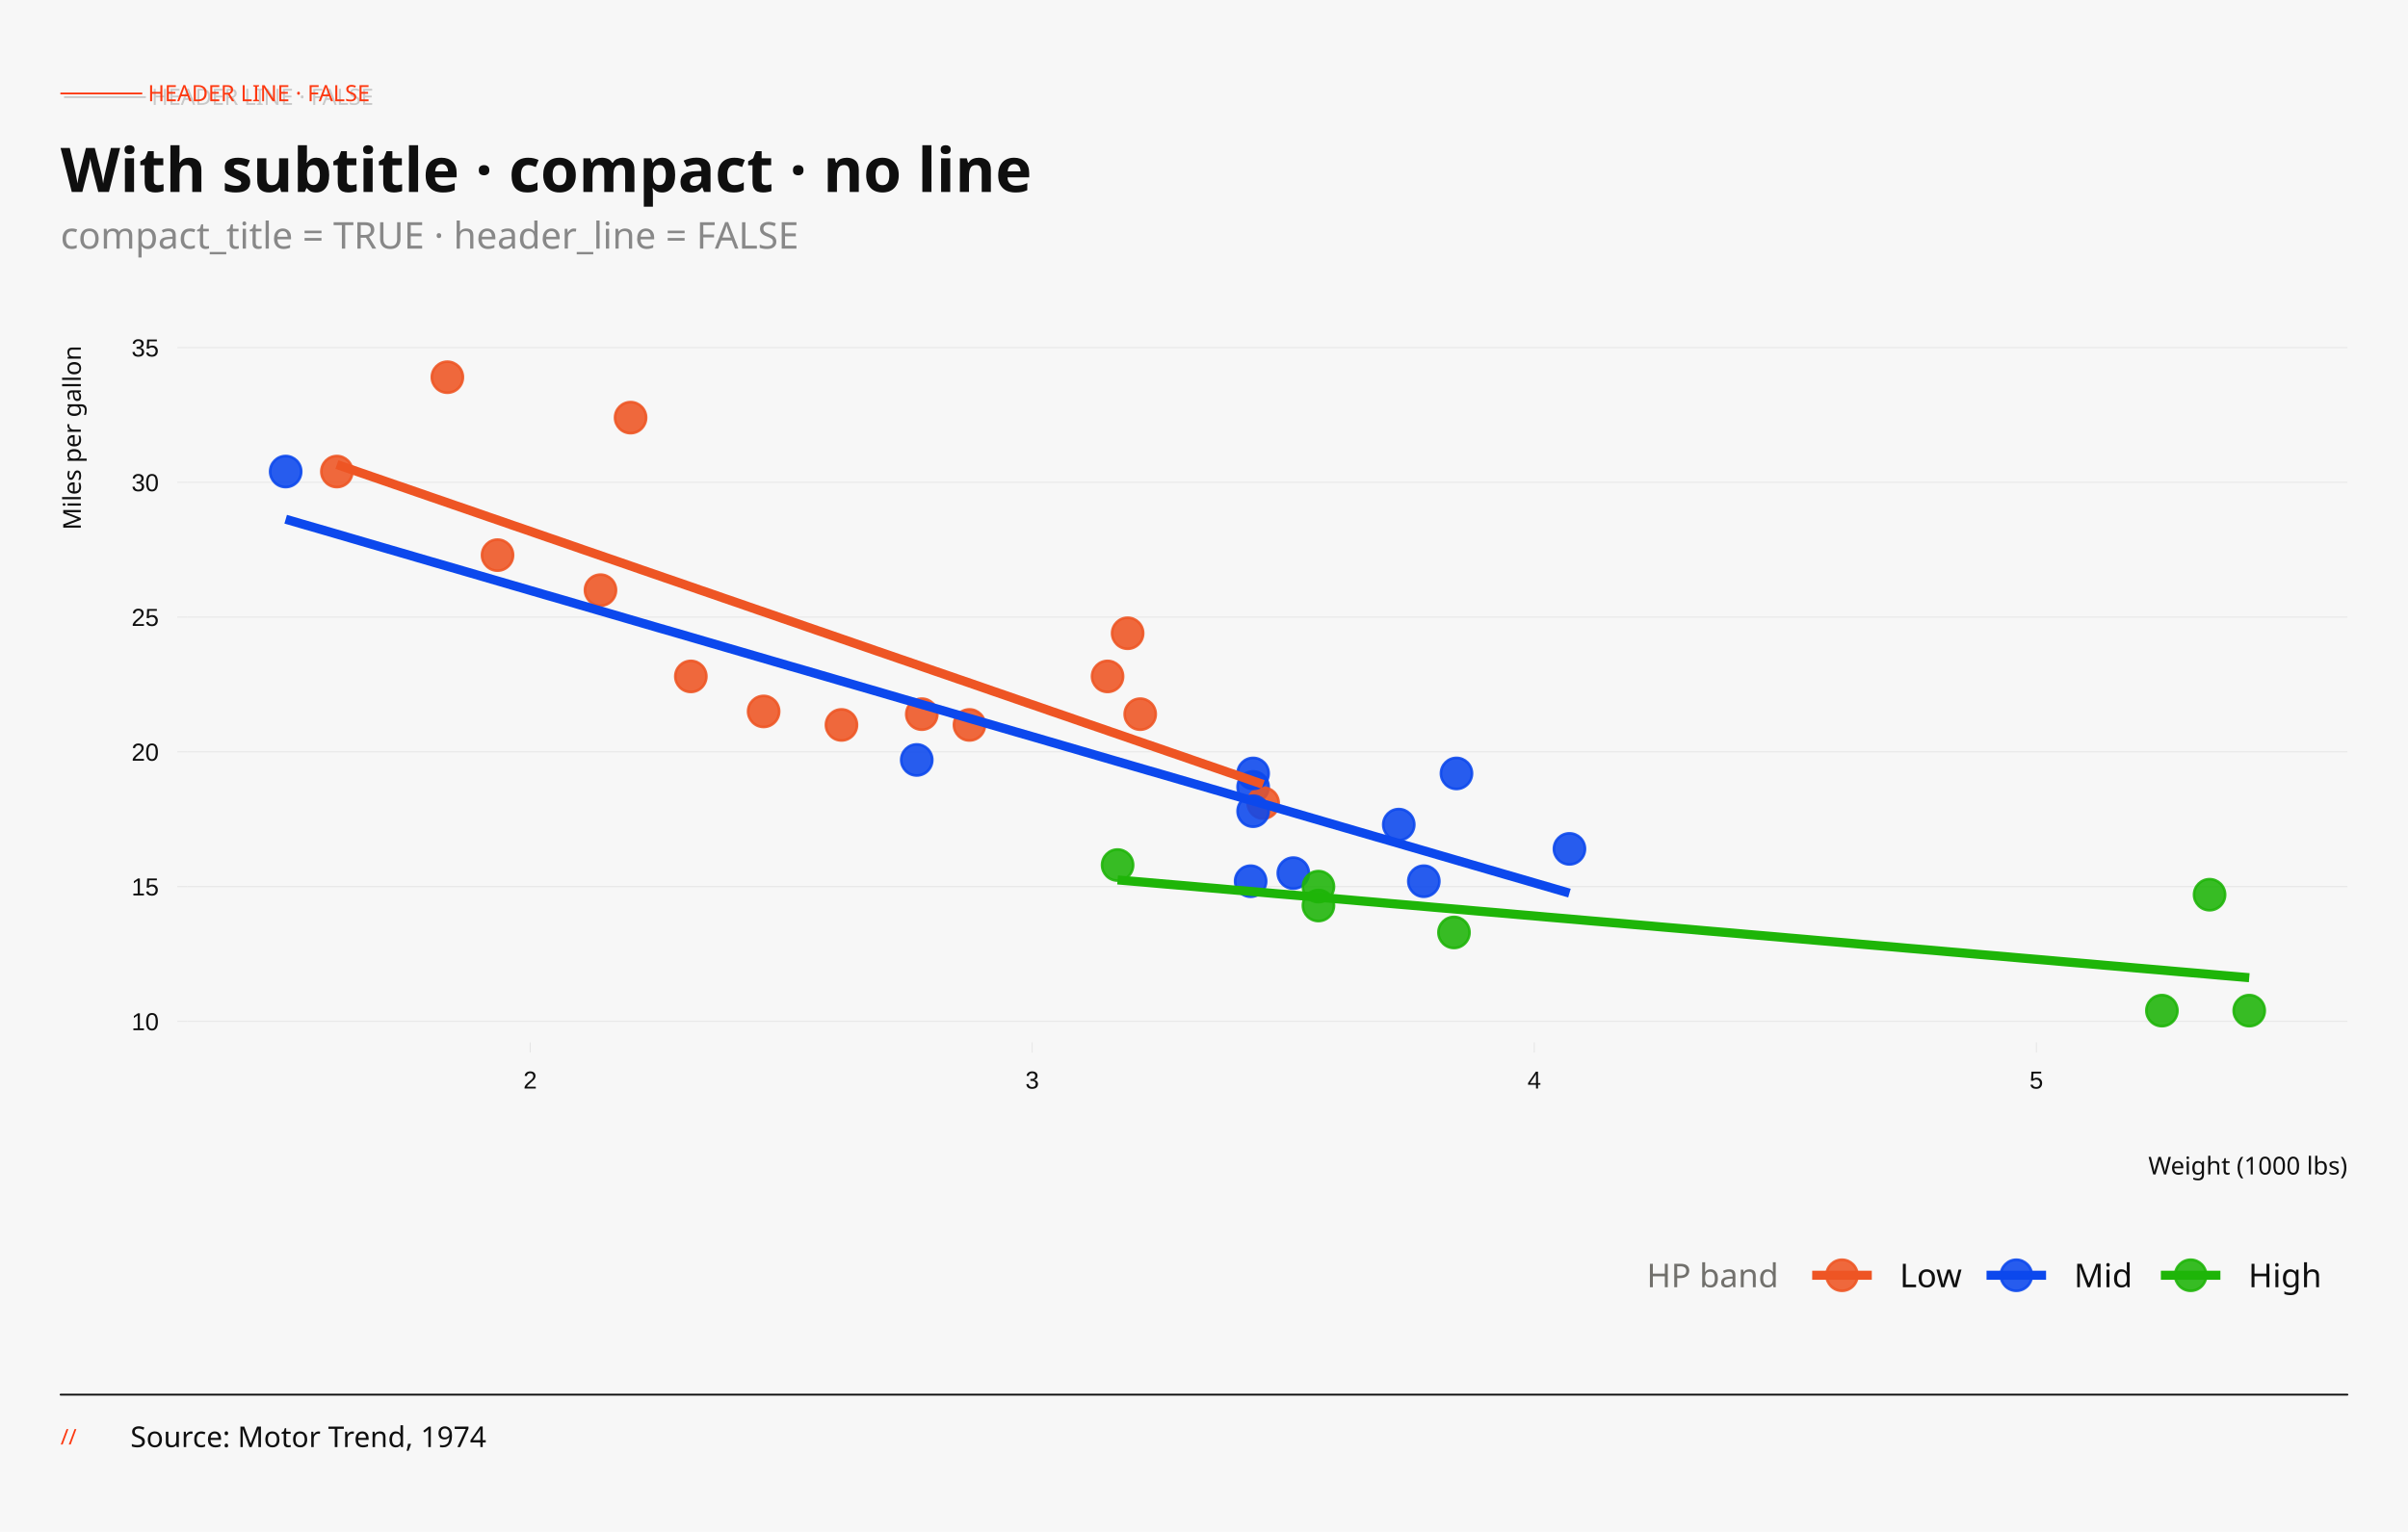
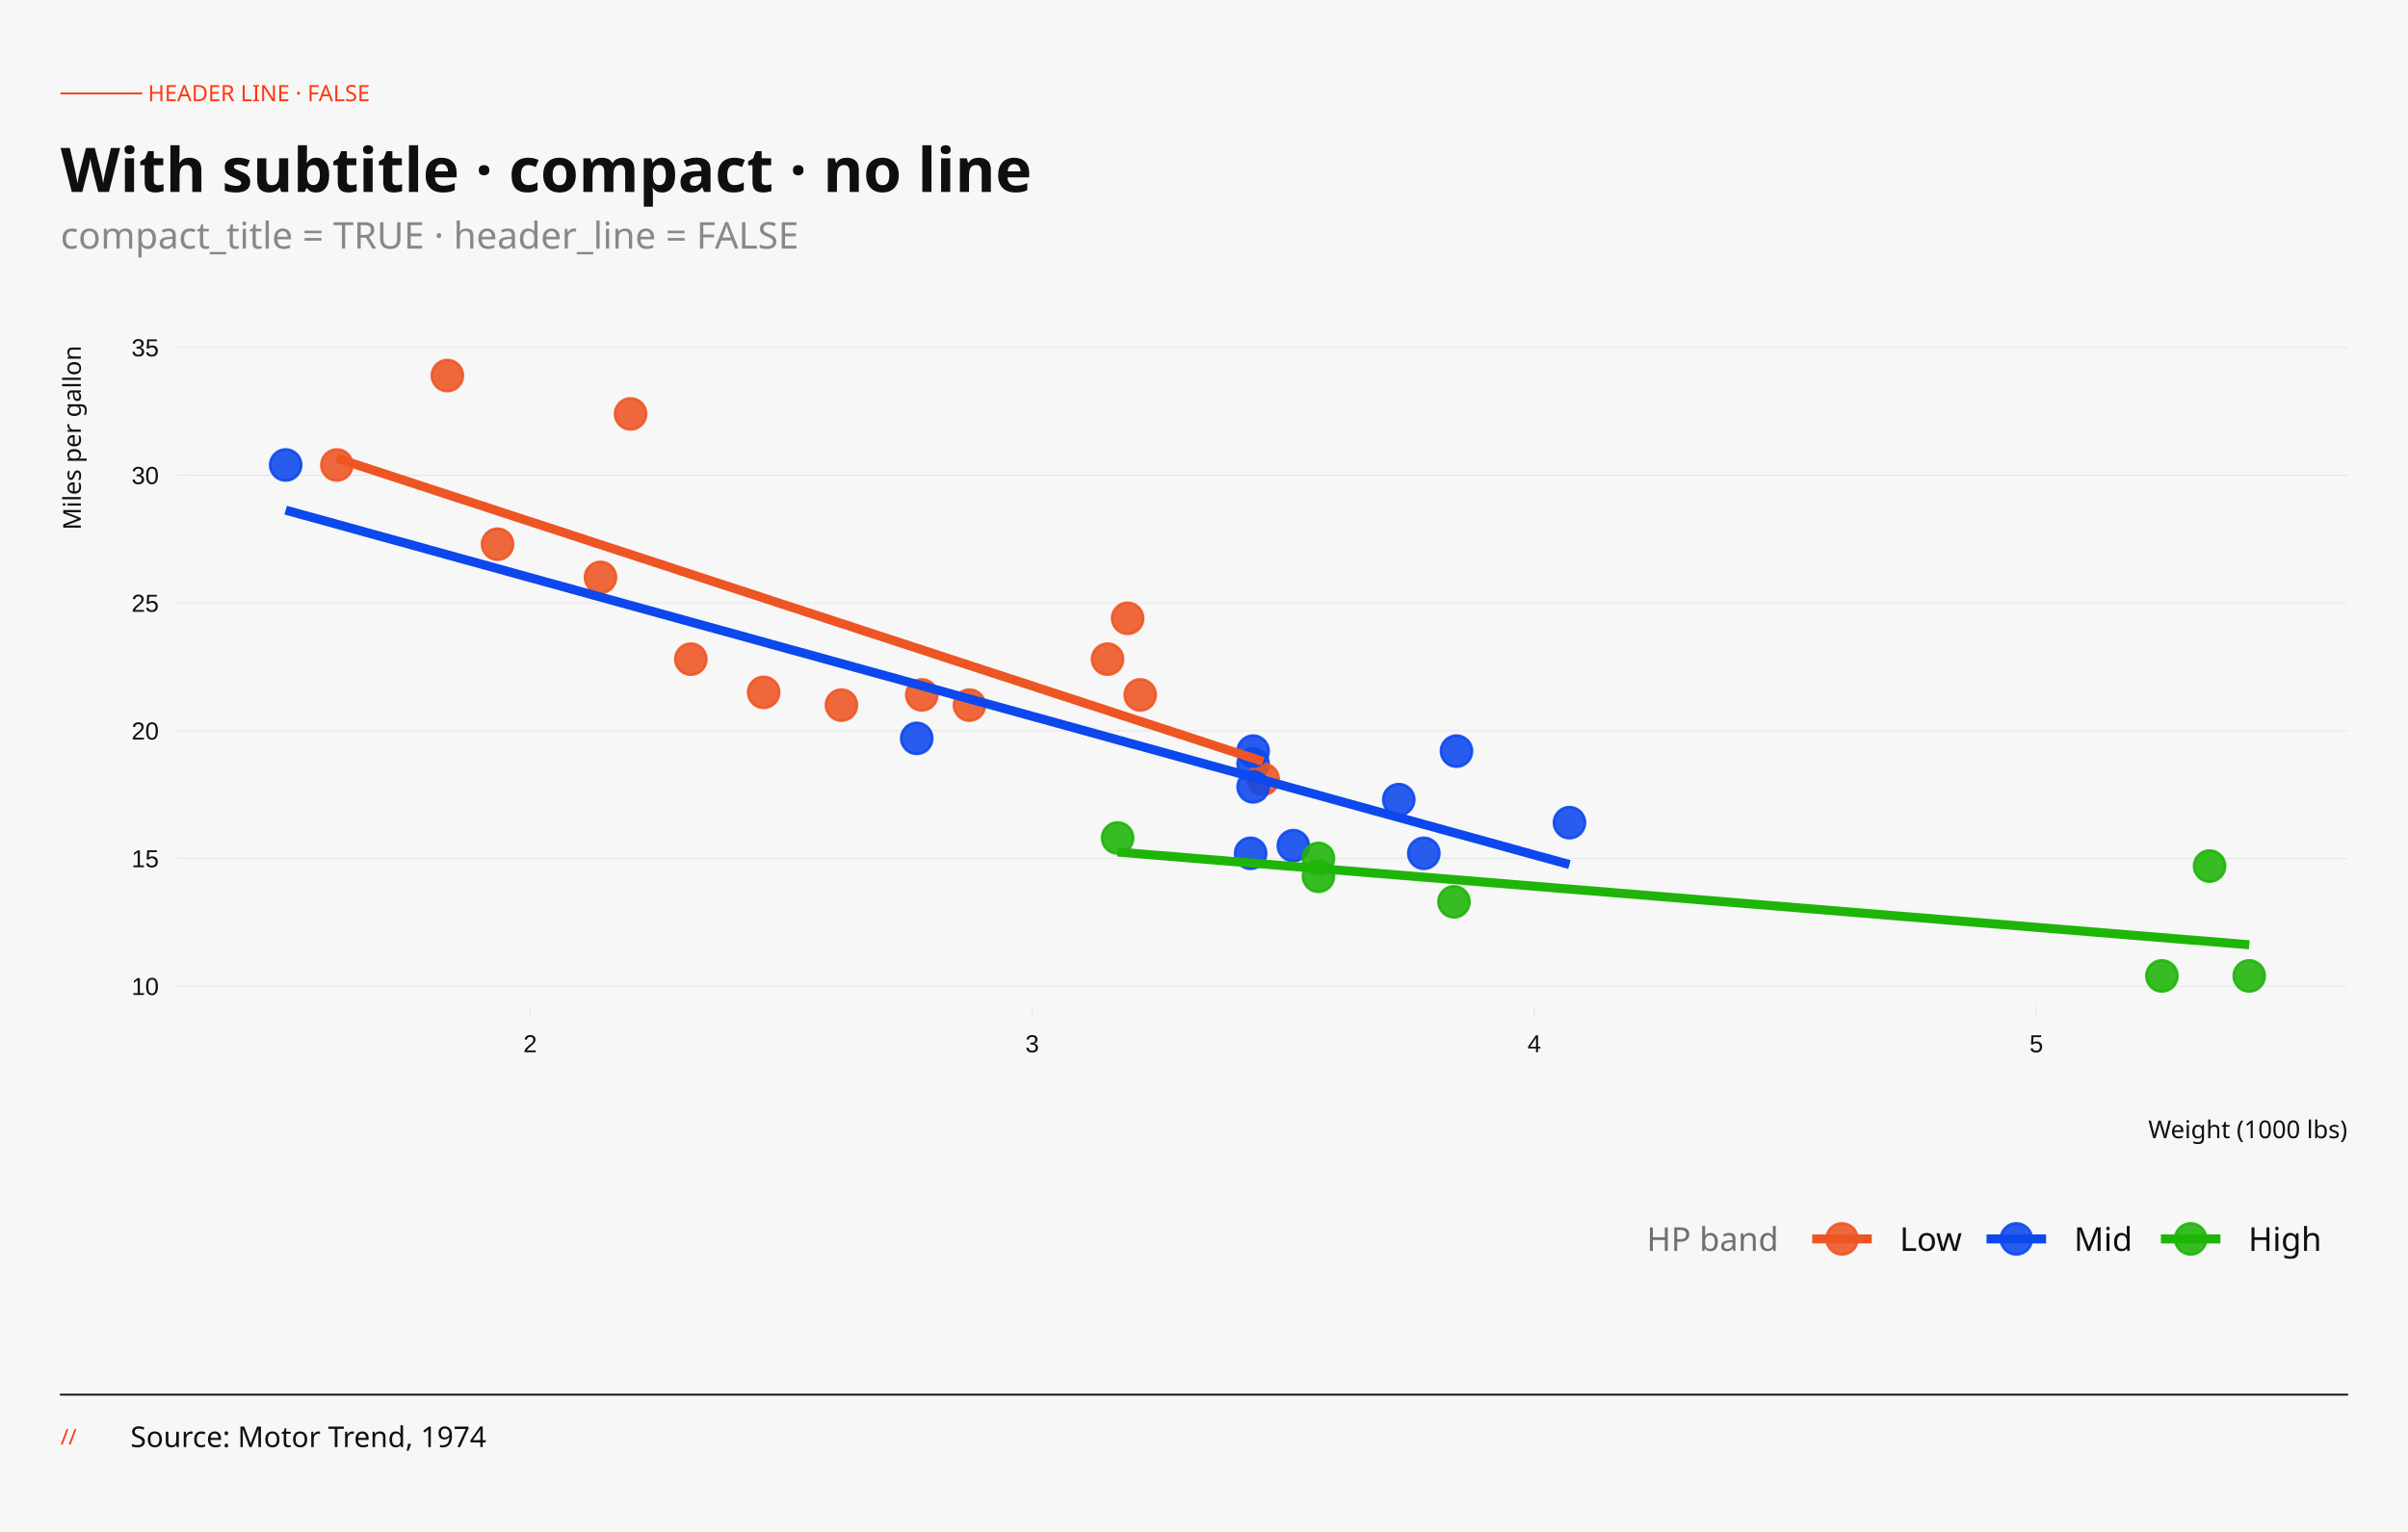
<svg xmlns="http://www.w3.org/2000/svg" width="396.00pt" height="252.00pt" viewBox="0 0 396.00 252.00">
  <g class="svglite">
    <defs>
      <style type="text/css">
    .svglite line, .svglite polyline, .svglite polygon, .svglite path, .svglite rect, .svglite circle {
      fill: none;
      stroke: #000000;
      stroke-linecap: round;
      stroke-linejoin: round;
      stroke-miterlimit: 10.00;
    }
    .svglite text {
      white-space: pre;
    }
    .svglite g.glyphgroup path {
      fill: inherit;
      stroke: none;
    }
  </style>
    </defs>
    <rect width="100%" height="100%" style="stroke: none; fill: none;" />
    <defs>
      <clipPath id="cpMC4wMHwzOTYuMDB8MC4wMHwyNTIuMDA=">
        <rect x="0.00" y="0.00" width="396.00" height="252.00" />
      </clipPath>
    </defs>
    <g clip-path="url(#cpMC4wMHwzOTYuMDB8MC4wMHwyNTIuMDA=)">
      <rect x="-0" y="0.00" width="396.00" height="252.00" style="stroke-width: 0.65; stroke: none; fill: #F7F7F7;" />
    </g>
    <defs>
-       <clipPath id="cpMzAuODN8Mzg2LjA0fDU2Ljg0fDE3MS40Ng==">
-         <rect x="30.83" y="56.84" width="355.20" height="114.61" />
+       <clipPath id="cpMzAuODN8Mzg2LjA0fDU2Ljg0fDE2NS40OA==">
+         <rect x="30.83" y="56.84" width="355.20" height="108.64" />
      </clipPath>
    </defs>
-     <g clip-path="url(#cpMzAuODN8Mzg2LjA0fDU2Ljg0fDE3MS40Ng==)">
-       <rect x="30.83" y="56.84" width="355.20" height="114.61" style="stroke-width: 0.65; stroke: none; fill: #F7F7F7;" />
-       <polyline points="30.83,168.02 386.04,168.02 " style="stroke-width: 0.15; stroke: #E4E4E4; stroke-linecap: butt;" />
-       <polyline points="30.83,145.85 386.04,145.85 " style="stroke-width: 0.15; stroke: #E4E4E4; stroke-linecap: butt;" />
-       <polyline points="30.83,123.68 386.04,123.68 " style="stroke-width: 0.15; stroke: #E4E4E4; stroke-linecap: butt;" />
-       <polyline points="30.83,101.51 386.04,101.51 " style="stroke-width: 0.15; stroke: #E4E4E4; stroke-linecap: butt;" />
-       <polyline points="30.83,79.34 386.04,79.34 " style="stroke-width: 0.15; stroke: #E4E4E4; stroke-linecap: butt;" />
-       <polyline points="30.83,57.18 386.04,57.18 " style="stroke-width: 0.15; stroke: #E4E4E4; stroke-linecap: butt;" />
-       <circle cx="138.38" cy="119.25" r="2.56" style="stroke-width: 0.43; stroke: #EE5524; stroke-opacity: 0.88; fill: #EE5524; fill-opacity: 0.88;" />
-       <circle cx="159.43" cy="119.25" r="2.56" style="stroke-width: 0.43; stroke: #EE5524; stroke-opacity: 0.88; fill: #EE5524; fill-opacity: 0.88;" />
-       <circle cx="113.61" cy="111.27" r="2.56" style="stroke-width: 0.43; stroke: #EE5524; stroke-opacity: 0.88; fill: #EE5524; fill-opacity: 0.88;" />
-       <circle cx="187.51" cy="117.48" r="2.56" style="stroke-width: 0.43; stroke: #EE5524; stroke-opacity: 0.88; fill: #EE5524; fill-opacity: 0.88;" />
-       <circle cx="206.08" cy="129.45" r="2.56" style="stroke-width: 0.43; stroke: #0C48ED; stroke-opacity: 0.88; fill: #0C48ED; fill-opacity: 0.88;" />
-       <circle cx="207.73" cy="132.11" r="2.56" style="stroke-width: 0.43; stroke: #EE5524; stroke-opacity: 0.88; fill: #EE5524; fill-opacity: 0.88;" />
-       <circle cx="216.82" cy="148.96" r="2.56" style="stroke-width: 0.43; stroke: #1EB508; stroke-opacity: 0.88; fill: #1EB508; fill-opacity: 0.88;" />
-       <circle cx="185.44" cy="104.17" r="2.56" style="stroke-width: 0.43; stroke: #EE5524; stroke-opacity: 0.88; fill: #EE5524; fill-opacity: 0.88;" />
-       <circle cx="182.14" cy="111.27" r="2.56" style="stroke-width: 0.43; stroke: #EE5524; stroke-opacity: 0.88; fill: #EE5524; fill-opacity: 0.88;" />
-       <circle cx="206.08" cy="127.23" r="2.56" style="stroke-width: 0.43; stroke: #0C48ED; stroke-opacity: 0.88; fill: #0C48ED; fill-opacity: 0.88;" />
-       <circle cx="206.08" cy="133.44" r="2.56" style="stroke-width: 0.43; stroke: #0C48ED; stroke-opacity: 0.88; fill: #0C48ED; fill-opacity: 0.88;" />
-       <circle cx="258.10" cy="139.64" r="2.56" style="stroke-width: 0.43; stroke: #0C48ED; stroke-opacity: 0.88; fill: #0C48ED; fill-opacity: 0.88;" />
-       <circle cx="230.03" cy="135.65" r="2.56" style="stroke-width: 0.43; stroke: #0C48ED; stroke-opacity: 0.88; fill: #0C48ED; fill-opacity: 0.88;" />
-       <circle cx="234.15" cy="144.96" r="2.56" style="stroke-width: 0.43; stroke: #0C48ED; stroke-opacity: 0.88; fill: #0C48ED; fill-opacity: 0.88;" />
-       <circle cx="355.53" cy="166.25" r="2.56" style="stroke-width: 0.43; stroke: #1EB508; stroke-opacity: 0.88; fill: #1EB508; fill-opacity: 0.88;" />
-       <circle cx="369.89" cy="166.25" r="2.56" style="stroke-width: 0.43; stroke: #1EB508; stroke-opacity: 0.88; fill: #1EB508; fill-opacity: 0.88;" />
-       <circle cx="363.37" cy="147.18" r="2.56" style="stroke-width: 0.43; stroke: #1EB508; stroke-opacity: 0.88; fill: #1EB508; fill-opacity: 0.88;" />
-       <circle cx="103.70" cy="68.70" r="2.56" style="stroke-width: 0.43; stroke: #EE5524; stroke-opacity: 0.88; fill: #EE5524; fill-opacity: 0.88;" />
-       <circle cx="55.40" cy="77.57" r="2.56" style="stroke-width: 0.43; stroke: #EE5524; stroke-opacity: 0.88; fill: #EE5524; fill-opacity: 0.88;" />
-       <circle cx="73.57" cy="62.05" r="2.56" style="stroke-width: 0.43; stroke: #EE5524; stroke-opacity: 0.88; fill: #EE5524; fill-opacity: 0.88;" />
-       <circle cx="125.58" cy="117.03" r="2.56" style="stroke-width: 0.43; stroke: #EE5524; stroke-opacity: 0.88; fill: #EE5524; fill-opacity: 0.88;" />
-       <circle cx="212.69" cy="143.63" r="2.56" style="stroke-width: 0.43; stroke: #0C48ED; stroke-opacity: 0.88; fill: #0C48ED; fill-opacity: 0.88;" />
-       <circle cx="205.67" cy="144.96" r="2.56" style="stroke-width: 0.43; stroke: #0C48ED; stroke-opacity: 0.88; fill: #0C48ED; fill-opacity: 0.88;" />
-       <circle cx="239.11" cy="153.39" r="2.56" style="stroke-width: 0.43; stroke: #1EB508; stroke-opacity: 0.88; fill: #1EB508; fill-opacity: 0.88;" />
-       <circle cx="239.52" cy="127.23" r="2.56" style="stroke-width: 0.43; stroke: #0C48ED; stroke-opacity: 0.88; fill: #0C48ED; fill-opacity: 0.88;" />
-       <circle cx="81.82" cy="91.32" r="2.56" style="stroke-width: 0.43; stroke: #EE5524; stroke-opacity: 0.88; fill: #EE5524; fill-opacity: 0.88;" />
-       <circle cx="98.75" cy="97.08" r="2.56" style="stroke-width: 0.43; stroke: #EE5524; stroke-opacity: 0.88; fill: #EE5524; fill-opacity: 0.88;" />
-       <circle cx="46.98" cy="77.57" r="2.56" style="stroke-width: 0.43; stroke: #0C48ED; stroke-opacity: 0.88; fill: #0C48ED; fill-opacity: 0.88;" />
-       <circle cx="183.79" cy="142.30" r="2.56" style="stroke-width: 0.43; stroke: #1EB508; stroke-opacity: 0.88; fill: #1EB508; fill-opacity: 0.88;" />
-       <circle cx="150.76" cy="125.01" r="2.56" style="stroke-width: 0.43; stroke: #0C48ED; stroke-opacity: 0.88; fill: #0C48ED; fill-opacity: 0.88;" />
-       <circle cx="216.82" cy="145.85" r="2.56" style="stroke-width: 0.43; stroke: #1EB508; stroke-opacity: 0.88; fill: #1EB508; fill-opacity: 0.88;" />
-       <circle cx="151.59" cy="117.48" r="2.56" style="stroke-width: 0.43; stroke: #EE5524; stroke-opacity: 0.88; fill: #EE5524; fill-opacity: 0.88;" />
-       <polyline points="55.40,76.42 57.33,77.08 59.26,77.75 61.19,78.42 63.11,79.08 65.04,79.75 66.97,80.41 68.90,81.08 70.83,81.75 72.76,82.41 74.68,83.08 76.61,83.74 78.54,84.41 80.47,85.08 82.40,85.74 84.32,86.41 86.25,87.07 88.18,87.74 90.11,88.41 92.04,89.07 93.97,89.74 95.89,90.41 97.82,91.07 99.75,91.74 101.68,92.40 103.61,93.07 105.54,93.74 107.46,94.40 109.39,95.07 111.32,95.73 113.25,96.40 115.18,97.07 117.11,97.73 119.03,98.40 120.96,99.06 122.89,99.73 124.82,100.40 126.75,101.06 128.67,101.73 130.60,102.39 132.53,103.06 134.46,103.73 136.39,104.39 138.32,105.06 140.24,105.72 142.17,106.39 144.10,107.06 146.03,107.72 147.96,108.39 149.89,109.05 151.81,109.72 153.74,110.39 155.67,111.05 157.60,111.72 159.53,112.38 161.46,113.05 163.38,113.72 165.31,114.38 167.24,115.05 169.17,115.72 171.10,116.38 173.02,117.05 174.95,117.71 176.88,118.38 178.81,119.05 180.74,119.71 182.67,120.38 184.59,121.04 186.52,121.71 188.45,122.38 190.38,123.04 192.31,123.71 194.24,124.37 196.16,125.04 198.09,125.71 200.02,126.37 201.95,127.04 203.88,127.70 205.81,128.37 207.73,129.04 " style="stroke-width: 1.49; stroke: #EE5524; stroke-linecap: butt;" />
-       <polyline points="46.98,85.41 49.65,86.19 52.32,86.96 55.00,87.74 57.67,88.52 60.34,89.30 63.01,90.08 65.69,90.86 68.36,91.64 71.03,92.42 73.70,93.19 76.38,93.97 79.05,94.75 81.72,95.53 84.39,96.31 87.07,97.09 89.74,97.87 92.41,98.64 95.08,99.42 97.75,100.20 100.43,100.98 103.10,101.76 105.77,102.54 108.44,103.32 111.12,104.09 113.79,104.87 116.46,105.65 119.13,106.43 121.81,107.21 124.48,107.99 127.15,108.77 129.82,109.55 132.50,110.32 135.17,111.10 137.84,111.88 140.51,112.66 143.19,113.44 145.86,114.22 148.53,115.00 151.20,115.77 153.88,116.55 156.55,117.33 159.22,118.11 161.89,118.89 164.56,119.67 167.24,120.45 169.91,121.22 172.58,122.00 175.25,122.78 177.93,123.56 180.60,124.34 183.27,125.12 185.94,125.90 188.62,126.68 191.29,127.45 193.96,128.23 196.63,129.01 199.31,129.79 201.98,130.57 204.65,131.35 207.32,132.13 210.00,132.90 212.67,133.68 215.34,134.46 218.01,135.24 220.68,136.02 223.36,136.80 226.03,137.58 228.70,138.35 231.37,139.13 234.05,139.91 236.72,140.69 239.39,141.47 242.06,142.25 244.74,143.03 247.41,143.81 250.08,144.58 252.75,145.36 255.43,146.14 258.10,146.92 " style="stroke-width: 1.49; stroke: #0C48ED; stroke-linecap: butt;" />
-       <polyline points="183.79,144.75 186.15,144.95 188.50,145.15 190.86,145.36 193.21,145.56 195.57,145.76 197.92,145.97 200.28,146.17 202.64,146.38 204.99,146.58 207.35,146.78 209.70,146.99 212.06,147.19 214.41,147.39 216.77,147.60 219.13,147.80 221.48,148.00 223.84,148.21 226.19,148.41 228.55,148.62 230.90,148.82 233.26,149.02 235.62,149.23 237.97,149.43 240.33,149.63 242.68,149.84 245.04,150.04 247.39,150.24 249.75,150.45 252.11,150.65 254.46,150.86 256.82,151.06 259.17,151.26 261.53,151.47 263.88,151.67 266.24,151.87 268.60,152.08 270.95,152.28 273.31,152.49 275.66,152.69 278.02,152.89 280.37,153.10 282.73,153.30 285.09,153.50 287.44,153.71 289.80,153.91 292.15,154.11 294.51,154.32 296.86,154.52 299.22,154.73 301.58,154.93 303.93,155.13 306.29,155.34 308.64,155.54 311.00,155.74 313.35,155.95 315.71,156.15 318.07,156.35 320.42,156.56 322.78,156.76 325.13,156.97 327.49,157.17 329.84,157.37 332.20,157.58 334.56,157.78 336.91,157.98 339.27,158.19 341.62,158.39 343.98,158.59 346.33,158.80 348.69,159.00 351.05,159.21 353.40,159.41 355.76,159.61 358.11,159.82 360.47,160.02 362.82,160.22 365.18,160.43 367.54,160.63 369.89,160.83 " style="stroke-width: 1.49; stroke: #1EB508; stroke-linecap: butt;" />
+     <g clip-path="url(#cpMzAuODN8Mzg2LjA0fDU2Ljg0fDE2NS40OA==)">
+       <rect x="30.83" y="56.84" width="355.20" height="108.64" style="stroke-width: 0.65; stroke: none; fill: #F7F7F7;" />
+       <polyline points="30.83,162.22 386.04,162.22 " style="stroke-width: 0.15; stroke: #E4E4E4; stroke-linecap: butt;" />
+       <polyline points="30.83,141.21 386.04,141.21 " style="stroke-width: 0.15; stroke: #E4E4E4; stroke-linecap: butt;" />
+       <polyline points="30.83,120.20 386.04,120.20 " style="stroke-width: 0.15; stroke: #E4E4E4; stroke-linecap: butt;" />
+       <polyline points="30.83,99.18 386.04,99.18 " style="stroke-width: 0.15; stroke: #E4E4E4; stroke-linecap: butt;" />
+       <polyline points="30.83,78.17 386.04,78.17 " style="stroke-width: 0.15; stroke: #E4E4E4; stroke-linecap: butt;" />
+       <polyline points="30.83,57.16 386.04,57.16 " style="stroke-width: 0.15; stroke: #E4E4E4; stroke-linecap: butt;" />
+       <circle cx="138.38" cy="115.99" r="2.56" style="stroke-width: 0.43; stroke: #EE5524; stroke-opacity: 0.88; fill: #EE5524; fill-opacity: 0.88;" />
+       <circle cx="159.43" cy="115.99" r="2.56" style="stroke-width: 0.43; stroke: #EE5524; stroke-opacity: 0.88; fill: #EE5524; fill-opacity: 0.88;" />
+       <circle cx="113.61" cy="108.43" r="2.56" style="stroke-width: 0.43; stroke: #EE5524; stroke-opacity: 0.88; fill: #EE5524; fill-opacity: 0.88;" />
+       <circle cx="187.51" cy="114.31" r="2.56" style="stroke-width: 0.43; stroke: #EE5524; stroke-opacity: 0.88; fill: #EE5524; fill-opacity: 0.88;" />
+       <circle cx="206.08" cy="125.66" r="2.56" style="stroke-width: 0.43; stroke: #0C48ED; stroke-opacity: 0.88; fill: #0C48ED; fill-opacity: 0.88;" />
+       <circle cx="207.73" cy="128.18" r="2.56" style="stroke-width: 0.43; stroke: #EE5524; stroke-opacity: 0.88; fill: #EE5524; fill-opacity: 0.88;" />
+       <circle cx="216.82" cy="144.15" r="2.56" style="stroke-width: 0.43; stroke: #1EB508; stroke-opacity: 0.88; fill: #1EB508; fill-opacity: 0.88;" />
+       <circle cx="185.44" cy="101.71" r="2.56" style="stroke-width: 0.43; stroke: #EE5524; stroke-opacity: 0.88; fill: #EE5524; fill-opacity: 0.88;" />
+       <circle cx="182.14" cy="108.43" r="2.56" style="stroke-width: 0.43; stroke: #EE5524; stroke-opacity: 0.88; fill: #EE5524; fill-opacity: 0.88;" />
+       <circle cx="206.08" cy="123.56" r="2.56" style="stroke-width: 0.43; stroke: #0C48ED; stroke-opacity: 0.88; fill: #0C48ED; fill-opacity: 0.88;" />
+       <circle cx="206.08" cy="129.44" r="2.56" style="stroke-width: 0.43; stroke: #0C48ED; stroke-opacity: 0.88; fill: #0C48ED; fill-opacity: 0.88;" />
+       <circle cx="258.10" cy="135.33" r="2.56" style="stroke-width: 0.43; stroke: #0C48ED; stroke-opacity: 0.88; fill: #0C48ED; fill-opacity: 0.88;" />
+       <circle cx="230.03" cy="131.54" r="2.56" style="stroke-width: 0.43; stroke: #0C48ED; stroke-opacity: 0.88; fill: #0C48ED; fill-opacity: 0.88;" />
+       <circle cx="234.15" cy="140.37" r="2.56" style="stroke-width: 0.43; stroke: #0C48ED; stroke-opacity: 0.88; fill: #0C48ED; fill-opacity: 0.88;" />
+       <circle cx="355.53" cy="160.54" r="2.56" style="stroke-width: 0.43; stroke: #1EB508; stroke-opacity: 0.88; fill: #1EB508; fill-opacity: 0.88;" />
+       <circle cx="369.89" cy="160.54" r="2.56" style="stroke-width: 0.43; stroke: #1EB508; stroke-opacity: 0.88; fill: #1EB508; fill-opacity: 0.88;" />
+       <circle cx="363.37" cy="142.47" r="2.56" style="stroke-width: 0.43; stroke: #1EB508; stroke-opacity: 0.88; fill: #1EB508; fill-opacity: 0.88;" />
+       <circle cx="103.70" cy="68.09" r="2.56" style="stroke-width: 0.43; stroke: #EE5524; stroke-opacity: 0.88; fill: #EE5524; fill-opacity: 0.88;" />
+       <circle cx="55.40" cy="76.49" r="2.56" style="stroke-width: 0.43; stroke: #EE5524; stroke-opacity: 0.88; fill: #EE5524; fill-opacity: 0.88;" />
+       <circle cx="73.57" cy="61.78" r="2.56" style="stroke-width: 0.43; stroke: #EE5524; stroke-opacity: 0.88; fill: #EE5524; fill-opacity: 0.88;" />
+       <circle cx="125.58" cy="113.89" r="2.56" style="stroke-width: 0.43; stroke: #EE5524; stroke-opacity: 0.88; fill: #EE5524; fill-opacity: 0.88;" />
+       <circle cx="212.69" cy="139.11" r="2.56" style="stroke-width: 0.43; stroke: #0C48ED; stroke-opacity: 0.88; fill: #0C48ED; fill-opacity: 0.88;" />
+       <circle cx="205.67" cy="140.37" r="2.56" style="stroke-width: 0.43; stroke: #0C48ED; stroke-opacity: 0.88; fill: #0C48ED; fill-opacity: 0.88;" />
+       <circle cx="239.11" cy="148.35" r="2.56" style="stroke-width: 0.43; stroke: #1EB508; stroke-opacity: 0.88; fill: #1EB508; fill-opacity: 0.88;" />
+       <circle cx="239.52" cy="123.56" r="2.56" style="stroke-width: 0.43; stroke: #0C48ED; stroke-opacity: 0.88; fill: #0C48ED; fill-opacity: 0.88;" />
+       <circle cx="81.82" cy="89.52" r="2.56" style="stroke-width: 0.43; stroke: #EE5524; stroke-opacity: 0.88; fill: #EE5524; fill-opacity: 0.88;" />
+       <circle cx="98.75" cy="94.98" r="2.56" style="stroke-width: 0.43; stroke: #EE5524; stroke-opacity: 0.88; fill: #EE5524; fill-opacity: 0.88;" />
+       <circle cx="46.98" cy="76.49" r="2.56" style="stroke-width: 0.43; stroke: #0C48ED; stroke-opacity: 0.88; fill: #0C48ED; fill-opacity: 0.88;" />
+       <circle cx="183.79" cy="137.85" r="2.56" style="stroke-width: 0.43; stroke: #1EB508; stroke-opacity: 0.88; fill: #1EB508; fill-opacity: 0.88;" />
+       <circle cx="150.76" cy="121.46" r="2.56" style="stroke-width: 0.43; stroke: #0C48ED; stroke-opacity: 0.88; fill: #0C48ED; fill-opacity: 0.88;" />
+       <circle cx="216.82" cy="141.21" r="2.56" style="stroke-width: 0.43; stroke: #1EB508; stroke-opacity: 0.88; fill: #1EB508; fill-opacity: 0.88;" />
+       <circle cx="151.59" cy="114.31" r="2.56" style="stroke-width: 0.43; stroke: #EE5524; stroke-opacity: 0.88; fill: #EE5524; fill-opacity: 0.88;" />
+       <polyline points="55.40,75.40 57.33,76.03 59.26,76.66 61.19,77.29 63.11,77.92 65.04,78.55 66.97,79.18 68.90,79.82 70.83,80.45 72.76,81.08 74.68,81.71 76.61,82.34 78.54,82.97 80.47,83.60 82.40,84.24 84.32,84.87 86.25,85.50 88.18,86.13 90.11,86.76 92.04,87.39 93.97,88.02 95.89,88.65 97.82,89.29 99.75,89.92 101.68,90.55 103.61,91.18 105.54,91.81 107.46,92.44 109.39,93.07 111.32,93.71 113.25,94.34 115.18,94.97 117.11,95.60 119.03,96.23 120.96,96.86 122.89,97.49 124.82,98.12 126.75,98.76 128.67,99.39 130.60,100.02 132.53,100.65 134.46,101.28 136.39,101.91 138.32,102.54 140.24,103.17 142.17,103.81 144.10,104.44 146.03,105.07 147.96,105.70 149.89,106.33 151.81,106.96 153.74,107.59 155.67,108.23 157.60,108.86 159.53,109.49 161.46,110.12 163.38,110.75 165.31,111.38 167.24,112.01 169.17,112.64 171.10,113.28 173.02,113.91 174.95,114.54 176.88,115.17 178.81,115.80 180.74,116.43 182.67,117.06 184.59,117.70 186.52,118.33 188.45,118.96 190.38,119.59 192.31,120.22 194.24,120.85 196.16,121.48 198.09,122.11 200.02,122.75 201.95,123.38 203.88,124.01 205.81,124.64 207.73,125.27 " style="stroke-width: 1.49; stroke: #EE5524; stroke-linecap: butt;" />
+       <polyline points="46.98,83.92 49.65,84.66 52.32,85.39 55.00,86.13 57.67,86.87 60.34,87.61 63.01,88.35 65.69,89.08 68.36,89.82 71.03,90.56 73.70,91.30 76.38,92.04 79.05,92.77 81.72,93.51 84.39,94.25 87.07,94.99 89.74,95.73 92.41,96.46 95.08,97.20 97.75,97.94 100.43,98.68 103.10,99.42 105.77,100.15 108.44,100.89 111.12,101.63 113.79,102.37 116.46,103.11 119.13,103.84 121.81,104.58 124.48,105.32 127.15,106.06 129.82,106.80 132.50,107.53 135.17,108.27 137.84,109.01 140.51,109.75 143.19,110.49 145.86,111.22 148.53,111.96 151.20,112.70 153.88,113.44 156.55,114.18 159.22,114.91 161.89,115.65 164.56,116.39 167.24,117.13 169.91,117.87 172.58,118.60 175.25,119.34 177.93,120.08 180.60,120.82 183.27,121.56 185.94,122.30 188.62,123.03 191.29,123.77 193.96,124.51 196.63,125.25 199.31,125.99 201.98,126.72 204.65,127.46 207.32,128.20 210.00,128.94 212.67,129.68 215.34,130.41 218.01,131.15 220.68,131.89 223.36,132.63 226.03,133.37 228.70,134.10 231.37,134.84 234.05,135.58 236.72,136.32 239.39,137.06 242.06,137.79 244.74,138.53 247.41,139.27 250.08,140.01 252.75,140.75 255.43,141.48 258.10,142.22 " style="stroke-width: 1.49; stroke: #0C48ED; stroke-linecap: butt;" />
+       <polyline points="183.79,140.16 186.15,140.35 188.50,140.55 190.86,140.74 193.21,140.93 195.57,141.13 197.92,141.32 200.28,141.51 202.64,141.71 204.99,141.90 207.35,142.09 209.70,142.29 212.06,142.48 214.41,142.67 216.77,142.86 219.13,143.06 221.48,143.25 223.84,143.44 226.19,143.64 228.55,143.83 230.90,144.02 233.26,144.22 235.62,144.41 237.97,144.60 240.33,144.79 242.68,144.99 245.04,145.18 247.39,145.37 249.75,145.57 252.11,145.76 254.46,145.95 256.82,146.15 259.17,146.34 261.53,146.53 263.88,146.72 266.24,146.92 268.60,147.11 270.95,147.30 273.31,147.50 275.66,147.69 278.02,147.88 280.37,148.08 282.73,148.27 285.09,148.46 287.44,148.66 289.80,148.85 292.15,149.04 294.51,149.23 296.86,149.43 299.22,149.62 301.58,149.81 303.93,150.01 306.29,150.20 308.64,150.39 311.00,150.59 313.35,150.78 315.71,150.97 318.07,151.16 320.42,151.36 322.78,151.55 325.13,151.74 327.49,151.94 329.84,152.13 332.20,152.32 334.56,152.52 336.91,152.71 339.27,152.90 341.62,153.09 343.98,153.29 346.33,153.48 348.69,153.67 351.05,153.87 353.40,154.06 355.76,154.25 358.11,154.45 360.47,154.64 362.82,154.83 365.18,155.02 367.54,155.22 369.89,155.41 " style="stroke-width: 1.49; stroke: #1EB508; stroke-linecap: butt;" />
    </g>
    <g clip-path="url(#cpMC4wMHwzOTYuMDB8MC4wMHwyNTIuMDA=)">
-       <text x="26.13" y="169.47" text-anchor="end" style="font-size: 4.05px;fill: #0F0F0F; font-family: &quot;Arial&quot;;" textLength="4.50px" lengthAdjust="spacingAndGlyphs">10</text>
-       <text x="26.13" y="147.30" text-anchor="end" style="font-size: 4.05px;fill: #0F0F0F; font-family: &quot;Arial&quot;;" textLength="4.50px" lengthAdjust="spacingAndGlyphs">15</text>
-       <text x="26.13" y="125.13" text-anchor="end" style="font-size: 4.05px;fill: #0F0F0F; font-family: &quot;Arial&quot;;" textLength="4.50px" lengthAdjust="spacingAndGlyphs">20</text>
-       <text x="26.13" y="102.96" text-anchor="end" style="font-size: 4.05px;fill: #0F0F0F; font-family: &quot;Arial&quot;;" textLength="4.50px" lengthAdjust="spacingAndGlyphs">25</text>
-       <text x="26.13" y="80.80" text-anchor="end" style="font-size: 4.05px;fill: #0F0F0F; font-family: &quot;Arial&quot;;" textLength="4.50px" lengthAdjust="spacingAndGlyphs">30</text>
-       <text x="26.13" y="58.63" text-anchor="end" style="font-size: 4.05px;fill: #0F0F0F; font-family: &quot;Arial&quot;;" textLength="4.50px" lengthAdjust="spacingAndGlyphs">35</text>
-       <polyline points="29.15,168.02 30.83,168.02 " style="stroke-width: 0.15; stroke: #E4E4E4; stroke-linecap: butt;" />
-       <polyline points="29.15,145.85 30.83,145.85 " style="stroke-width: 0.15; stroke: #E4E4E4; stroke-linecap: butt;" />
-       <polyline points="29.15,123.68 30.83,123.68 " style="stroke-width: 0.15; stroke: #E4E4E4; stroke-linecap: butt;" />
-       <polyline points="29.15,101.51 30.83,101.51 " style="stroke-width: 0.15; stroke: #E4E4E4; stroke-linecap: butt;" />
-       <polyline points="29.15,79.34 30.83,79.34 " style="stroke-width: 0.15; stroke: #E4E4E4; stroke-linecap: butt;" />
-       <polyline points="29.15,57.18 30.83,57.18 " style="stroke-width: 0.15; stroke: #E4E4E4; stroke-linecap: butt;" />
-       <polyline points="87.19,173.14 87.19,171.46 " style="stroke-width: 0.15; stroke: #E4E4E4; stroke-linecap: butt;" />
-       <polyline points="169.75,173.14 169.75,171.46 " style="stroke-width: 0.15; stroke: #E4E4E4; stroke-linecap: butt;" />
-       <polyline points="252.32,173.14 252.32,171.46 " style="stroke-width: 0.15; stroke: #E4E4E4; stroke-linecap: butt;" />
-       <polyline points="334.88,173.14 334.88,171.46 " style="stroke-width: 0.15; stroke: #E4E4E4; stroke-linecap: butt;" />
-       <text x="87.19" y="179.07" text-anchor="middle" style="font-size: 4.05px;fill: #0F0F0F; font-family: &quot;Arial&quot;;" textLength="2.25px" lengthAdjust="spacingAndGlyphs">2</text>
-       <text x="169.75" y="179.07" text-anchor="middle" style="font-size: 4.05px;fill: #0F0F0F; font-family: &quot;Arial&quot;;" textLength="2.25px" lengthAdjust="spacingAndGlyphs">3</text>
-       <text x="252.32" y="179.07" text-anchor="middle" style="font-size: 4.05px;fill: #0F0F0F; font-family: &quot;Arial&quot;;" textLength="2.25px" lengthAdjust="spacingAndGlyphs">4</text>
-       <text x="334.88" y="179.07" text-anchor="middle" style="font-size: 4.05px;fill: #0F0F0F; font-family: &quot;Arial&quot;;" textLength="2.25px" lengthAdjust="spacingAndGlyphs">5</text>
-       <text x="386.04" y="193.20" text-anchor="end" style="font-size: 4.05px; font-weight: 100;fill: #0F0F0F; font-family: &quot;JetBrains Mono&quot;;" textLength="41.17px" lengthAdjust="spacingAndGlyphs">Weight (1000 lbs)</text>
+       <text x="26.13" y="163.67" text-anchor="end" style="font-size: 4.05px;fill: #0F0F0F; font-family: &quot;Arial&quot;;" textLength="4.50px" lengthAdjust="spacingAndGlyphs">10</text>
+       <text x="26.13" y="142.66" text-anchor="end" style="font-size: 4.05px;fill: #0F0F0F; font-family: &quot;Arial&quot;;" textLength="4.50px" lengthAdjust="spacingAndGlyphs">15</text>
+       <text x="26.13" y="121.65" text-anchor="end" style="font-size: 4.05px;fill: #0F0F0F; font-family: &quot;Arial&quot;;" textLength="4.50px" lengthAdjust="spacingAndGlyphs">20</text>
+       <text x="26.13" y="100.63" text-anchor="end" style="font-size: 4.05px;fill: #0F0F0F; font-family: &quot;Arial&quot;;" textLength="4.50px" lengthAdjust="spacingAndGlyphs">25</text>
+       <text x="26.13" y="79.62" text-anchor="end" style="font-size: 4.05px;fill: #0F0F0F; font-family: &quot;Arial&quot;;" textLength="4.50px" lengthAdjust="spacingAndGlyphs">30</text>
+       <text x="26.13" y="58.61" text-anchor="end" style="font-size: 4.05px;fill: #0F0F0F; font-family: &quot;Arial&quot;;" textLength="4.50px" lengthAdjust="spacingAndGlyphs">35</text>
+       <polyline points="29.15,162.22 30.83,162.22 " style="stroke-width: 0.15; stroke: #E4E4E4; stroke-linecap: butt;" />
+       <polyline points="29.15,141.21 30.83,141.21 " style="stroke-width: 0.15; stroke: #E4E4E4; stroke-linecap: butt;" />
+       <polyline points="29.15,120.20 30.83,120.20 " style="stroke-width: 0.15; stroke: #E4E4E4; stroke-linecap: butt;" />
+       <polyline points="29.15,99.18 30.83,99.18 " style="stroke-width: 0.15; stroke: #E4E4E4; stroke-linecap: butt;" />
+       <polyline points="29.15,78.17 30.83,78.17 " style="stroke-width: 0.15; stroke: #E4E4E4; stroke-linecap: butt;" />
+       <polyline points="29.15,57.16 30.83,57.16 " style="stroke-width: 0.15; stroke: #E4E4E4; stroke-linecap: butt;" />
+       <polyline points="87.19,167.16 87.19,165.48 " style="stroke-width: 0.15; stroke: #E4E4E4; stroke-linecap: butt;" />
+       <polyline points="169.75,167.16 169.75,165.48 " style="stroke-width: 0.15; stroke: #E4E4E4; stroke-linecap: butt;" />
+       <polyline points="252.32,167.16 252.32,165.48 " style="stroke-width: 0.15; stroke: #E4E4E4; stroke-linecap: butt;" />
+       <polyline points="334.88,167.16 334.88,165.48 " style="stroke-width: 0.15; stroke: #E4E4E4; stroke-linecap: butt;" />
+       <text x="87.19" y="173.09" text-anchor="middle" style="font-size: 4.05px;fill: #0F0F0F; font-family: &quot;Arial&quot;;" textLength="2.25px" lengthAdjust="spacingAndGlyphs">2</text>
+       <text x="169.75" y="173.09" text-anchor="middle" style="font-size: 4.05px;fill: #0F0F0F; font-family: &quot;Arial&quot;;" textLength="2.25px" lengthAdjust="spacingAndGlyphs">3</text>
+       <text x="252.32" y="173.09" text-anchor="middle" style="font-size: 4.05px;fill: #0F0F0F; font-family: &quot;Arial&quot;;" textLength="2.25px" lengthAdjust="spacingAndGlyphs">4</text>
+       <text x="334.88" y="173.09" text-anchor="middle" style="font-size: 4.05px;fill: #0F0F0F; font-family: &quot;Arial&quot;;" textLength="2.25px" lengthAdjust="spacingAndGlyphs">5</text>
+       <text x="386.04" y="187.23" text-anchor="end" style="font-size: 4.05px; font-weight: 100;fill: #0F0F0F; font-family: &quot;JetBrains Mono&quot;;" textLength="41.17px" lengthAdjust="spacingAndGlyphs">Weight (1000 lbs)</text>
      <text transform="translate(13.29,56.84) rotate(-90)" text-anchor="end" style="font-size: 4.05px; font-weight: 100;fill: #0F0F0F; font-family: &quot;JetBrains Mono&quot;;" textLength="38.75px" lengthAdjust="spacingAndGlyphs">Miles per gallon</text>
-       <rect x="267.43" y="200.30" width="118.60" height="18.96" style="stroke-width: 0.75; stroke: none;" />
-       <rect x="267.43" y="200.30" width="118.60" height="18.96" style="stroke-width: 0.65; stroke: none; fill: #F7F7F7;" />
-       <text x="270.80" y="211.75" style="font-size: 5.40px;fill: #71706C; font-family: &quot;JetBrains Mono&quot;;" textLength="22.64px" lengthAdjust="spacingAndGlyphs">HP band</text>
-       <rect x="296.80" y="203.66" width="12.24" height="12.24" style="stroke-width: 0.65; stroke: none; fill: #F7F7F7;" />
-       <circle cx="302.92" cy="209.78" r="2.56" style="stroke-width: 0.43; stroke: #EE5524; stroke-opacity: 0.88; fill: #EE5524; fill-opacity: 0.88;" />
-       <line x1="298.02" y1="209.78" x2="307.82" y2="209.78" style="stroke-width: 1.49; stroke: #EE5524; stroke-linecap: butt;" />
-       <rect x="325.47" y="203.66" width="12.24" height="12.24" style="stroke-width: 0.65; stroke: none; fill: #F7F7F7;" />
-       <circle cx="331.59" cy="209.78" r="2.56" style="stroke-width: 0.43; stroke: #0C48ED; stroke-opacity: 0.88; fill: #0C48ED; fill-opacity: 0.88;" />
-       <line x1="326.69" y1="209.78" x2="336.48" y2="209.78" style="stroke-width: 1.49; stroke: #0C48ED; stroke-linecap: butt;" />
-       <rect x="354.14" y="203.66" width="12.24" height="12.24" style="stroke-width: 0.65; stroke: none; fill: #F7F7F7;" />
-       <circle cx="360.26" cy="209.78" r="2.56" style="stroke-width: 0.43; stroke: #1EB508; stroke-opacity: 0.88; fill: #1EB508; fill-opacity: 0.88;" />
-       <line x1="355.36" y1="209.78" x2="365.15" y2="209.78" style="stroke-width: 1.49; stroke: #1EB508; stroke-linecap: butt;" />
-       <text x="312.40" y="211.75" style="font-size: 5.40px;fill: #0F0F0F; font-family: &quot;JetBrains Mono&quot;;" textLength="9.70px" lengthAdjust="spacingAndGlyphs">Low</text>
-       <text x="341.07" y="211.75" style="font-size: 5.40px;fill: #0F0F0F; font-family: &quot;JetBrains Mono&quot;;" textLength="9.70px" lengthAdjust="spacingAndGlyphs">Mid</text>
-       <text x="369.74" y="211.75" style="font-size: 5.40px;fill: #0F0F0F; font-family: &quot;JetBrains Mono&quot;;" textLength="12.94px" lengthAdjust="spacingAndGlyphs">High</text>
+       <rect x="267.43" y="194.32" width="118.60" height="18.96" style="stroke-width: 0.75; stroke: none;" />
+       <rect x="267.43" y="194.32" width="118.60" height="18.96" style="stroke-width: 0.65; stroke: none; fill: #F7F7F7;" />
+       <text x="270.80" y="205.77" style="font-size: 5.40px;fill: #71706C; font-family: &quot;JetBrains Mono&quot;;" textLength="22.64px" lengthAdjust="spacingAndGlyphs">HP band</text>
+       <rect x="296.80" y="197.68" width="12.24" height="12.24" style="stroke-width: 0.65; stroke: none; fill: #F7F7F7;" />
+       <circle cx="302.92" cy="203.80" r="2.56" style="stroke-width: 0.43; stroke: #EE5524; stroke-opacity: 0.88; fill: #EE5524; fill-opacity: 0.88;" />
+       <line x1="298.02" y1="203.80" x2="307.82" y2="203.80" style="stroke-width: 1.49; stroke: #EE5524; stroke-linecap: butt;" />
+       <rect x="325.47" y="197.68" width="12.24" height="12.24" style="stroke-width: 0.65; stroke: none; fill: #F7F7F7;" />
+       <circle cx="331.59" cy="203.80" r="2.56" style="stroke-width: 0.43; stroke: #0C48ED; stroke-opacity: 0.88; fill: #0C48ED; fill-opacity: 0.88;" />
+       <line x1="326.69" y1="203.80" x2="336.48" y2="203.80" style="stroke-width: 1.49; stroke: #0C48ED; stroke-linecap: butt;" />
+       <rect x="354.14" y="197.68" width="12.24" height="12.24" style="stroke-width: 0.65; stroke: none; fill: #F7F7F7;" />
+       <circle cx="360.26" cy="203.80" r="2.56" style="stroke-width: 0.43; stroke: #1EB508; stroke-opacity: 0.88; fill: #1EB508; fill-opacity: 0.88;" />
+       <line x1="355.36" y1="203.80" x2="365.15" y2="203.80" style="stroke-width: 1.49; stroke: #1EB508; stroke-linecap: butt;" />
+       <text x="312.40" y="205.77" style="font-size: 5.40px;fill: #0F0F0F; font-family: &quot;JetBrains Mono&quot;;" textLength="9.70px" lengthAdjust="spacingAndGlyphs">Low</text>
+       <text x="341.07" y="205.77" style="font-size: 5.40px;fill: #0F0F0F; font-family: &quot;JetBrains Mono&quot;;" textLength="9.70px" lengthAdjust="spacingAndGlyphs">Mid</text>
+       <text x="369.74" y="205.77" style="font-size: 5.40px;fill: #0F0F0F; font-family: &quot;JetBrains Mono&quot;;" textLength="12.94px" lengthAdjust="spacingAndGlyphs">High</text>
      <text x="9.96" y="40.90" style="font-size: 6.08px;fill: #888888; font-family: &quot;Satoshi&quot;;" textLength="121.53px" lengthAdjust="spacingAndGlyphs">compact_title = TRUE  ·  header_line = FALSE</text>
      <text x="9.96" y="31.57" style="font-size: 10.12px; font-weight: 600;fill: #0F0F0F; font-family: &quot;Archivo&quot;;" textLength="144.03px" lengthAdjust="spacingAndGlyphs">With subtitle · compact · no line</text>
-       <text x="10.56" y="17.25" style="font-size: 3.71px;fill: #0F0F0F; fill-opacity: 0.20; font-family: &quot;JetBrains Mono&quot;;" textLength="57.69px" lengthAdjust="spacingAndGlyphs">────── HEADER LINE · FALSE</text>
      <text x="9.96" y="16.65" style="font-size: 3.71px;fill: #FD3810; font-family: &quot;JetBrains Mono&quot;;" textLength="57.69px" lengthAdjust="spacingAndGlyphs">────── HEADER LINE · FALSE</text>
      <text x="9.96" y="237.62" style="font-size: 3.54px; font-weight: 100;fill: #FD3810; font-family: &quot;JetBrains Mono&quot;;" textLength="8.50px" lengthAdjust="spacingAndGlyphs">//  </text>
      <text x="21.45" y="238.05" style="font-size: 4.72px; font-weight: 100;fill: #0F0F0F; font-family: &quot;JetBrains Mono&quot;;" textLength="70.70px" lengthAdjust="spacingAndGlyphs">Source: Motor Trend, 1974</text>
      <polyline points="9.96,229.42 386.04,229.42 " style="stroke-width: 0.30; stroke: #0F0F0F;" />
    </g>
  </g>
</svg>
